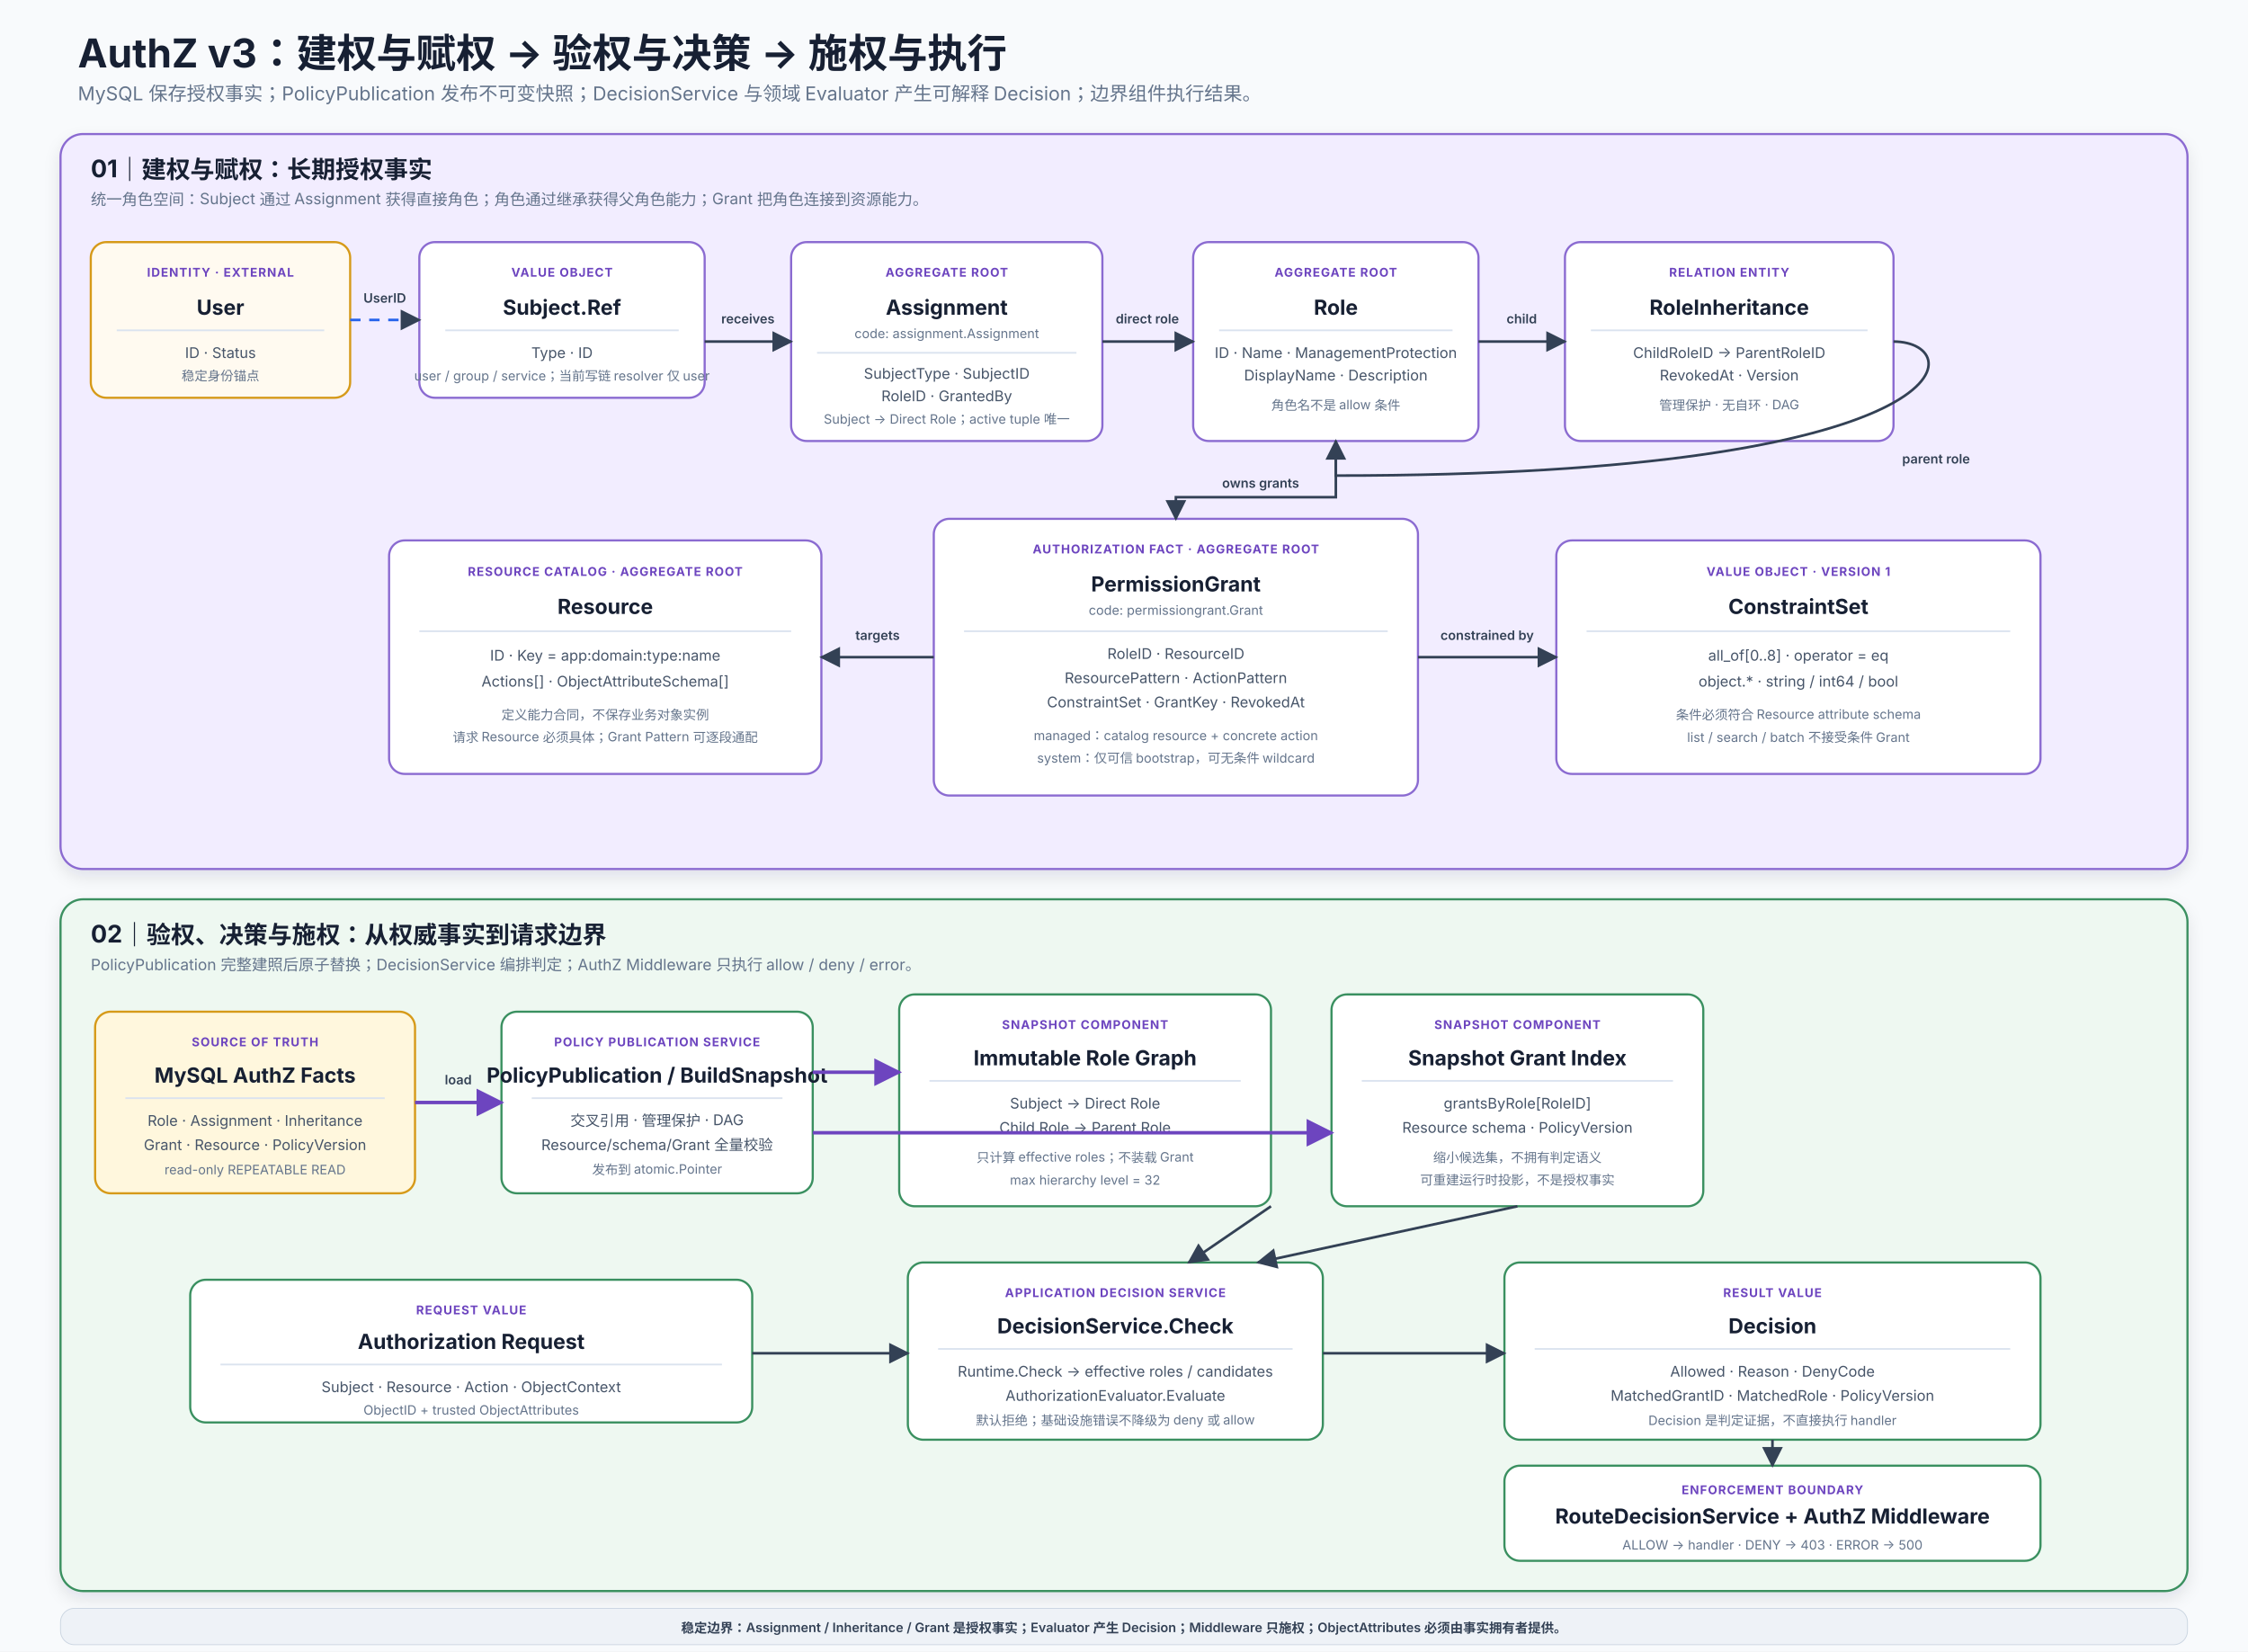
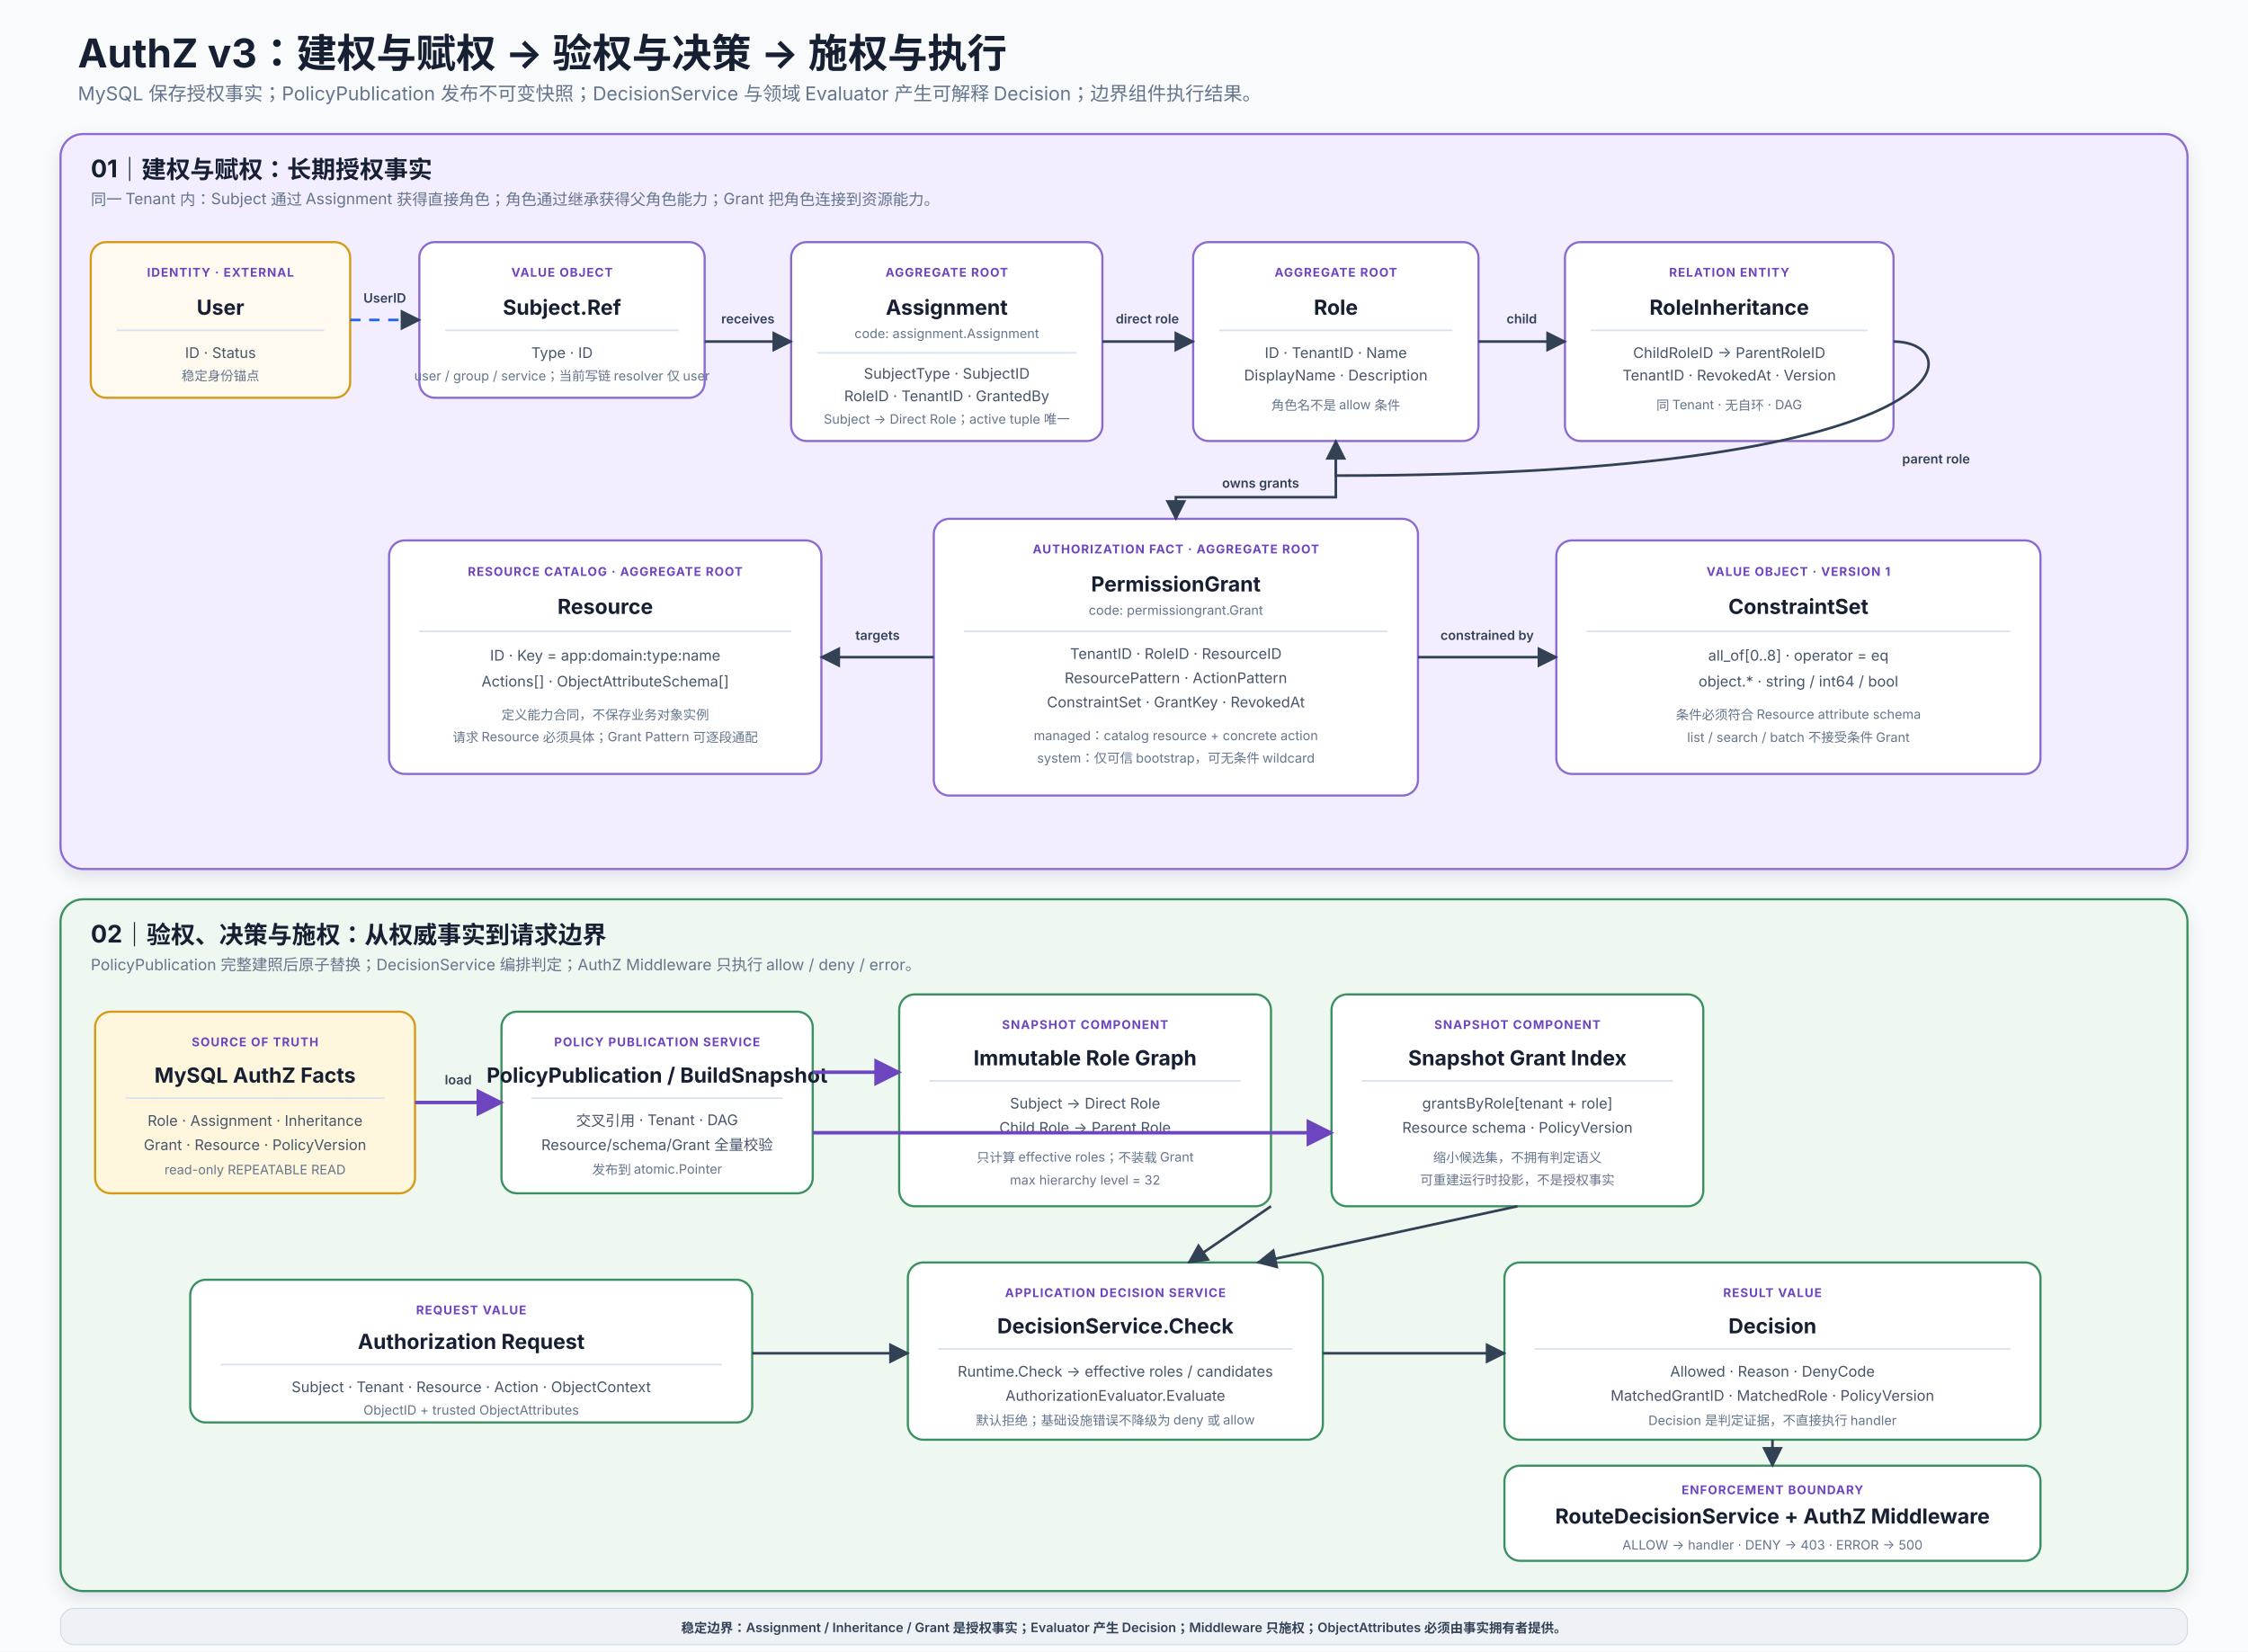
<svg xmlns="http://www.w3.org/2000/svg" width="2600" height="1910" viewBox="0 0 2600 1910" role="img" aria-labelledby="title desc">
  <defs>
    <marker id="arrow" viewBox="0 0 10 10" refX="9" refY="5" markerWidth="8" markerHeight="8" orient="auto-start-reverse">
      <path d="M 0 0 L 10 5 L 0 10 z" fill="#334155" />
    </marker>
    <marker id="purpleArrow" viewBox="0 0 10 10" refX="9" refY="5" markerWidth="8" markerHeight="8" orient="auto-start-reverse">
      <path d="M 0 0 L 10 5 L 0 10 z" fill="#6d45bf" />
    </marker>
    <filter id="shadow" x="-10%" y="-10%" width="120%" height="130%">
      <feDropShadow dx="0" dy="8" stdDeviation="9" flood-color="#172033" flood-opacity="0.10" />
    </filter>
    <style>
      .bg{fill:#f8fafc}.title{font:700 46px -apple-system,BlinkMacSystemFont,"Segoe UI","PingFang SC",sans-serif;fill:#172033}.subtitle{font:400 22px -apple-system,BlinkMacSystemFont,"Segoe UI","PingFang SC",sans-serif;fill:#64748b}.section{font:700 28px -apple-system,BlinkMacSystemFont,"Segoe UI","PingFang SC",sans-serif;fill:#172033}.sectionSub{font:400 18px -apple-system,BlinkMacSystemFont,"Segoe UI","PingFang SC",sans-serif;fill:#64748b}.boxTitle{font:700 24px -apple-system,BlinkMacSystemFont,"Segoe UI","PingFang SC",sans-serif;fill:#172033}.stereo{font:700 14px -apple-system,BlinkMacSystemFont,"Segoe UI","PingFang SC",sans-serif;letter-spacing:1px;fill:#6d45bf}.field{font:400 17px -apple-system,BlinkMacSystemFont,"Segoe UI","PingFang SC",sans-serif;fill:#475569}.note{font:400 15px -apple-system,BlinkMacSystemFont,"Segoe UI","PingFang SC",sans-serif;fill:#64748b}.edge{stroke:#334155;stroke-width:3;fill:none;marker-end:url(#arrow)}.dashed{stroke:#2563eb;stroke-width:3;stroke-dasharray:12 10;fill:none;marker-end:url(#arrow)}.compile{stroke:#6d45bf;stroke-width:4;fill:none;marker-end:url(#purpleArrow)}.edgeLabel{font:600 15px -apple-system,BlinkMacSystemFont,"Segoe UI","PingFang SC",sans-serif;fill:#334155}.card{fill:#fff;stroke:#8b6bd1;stroke-width:2.5;rx:18}.factBand{fill:#f2edff;stroke:#8b6bd1;stroke-width:2.5;rx:26}.runtimeBand{fill:#eef8f1;stroke:#3a9060;stroke-width:2.5;rx:26}.runtimeCard{fill:#fff;stroke:#3a9060;stroke-width:2.5;rx:18}.external{fill:#fffaf0;stroke:#d69a19;stroke-width:2.5;rx:18}.source{fill:#fff7dd;stroke:#d69a19;stroke-width:2.5;rx:18}.divider{stroke:#dbe3ef;stroke-width:2}
    </style>
  </defs>
  <rect class="bg" width="2600" height="1910" />
  <text x="90" y="78" class="title">AuthZ v3：建权与赋权 → 验权与决策 → 施权与执行</text>
  <text x="90" y="116" class="subtitle">MySQL 保存授权事实；PolicyPublication 发布不可变快照；DecisionService 与领域 Evaluator 产生可解释 Decision；边界组件执行结果。</text>
  <rect x="70" y="155" width="2460" height="850" class="factBand" filter="url(#shadow)" />
  <text x="105" y="205" class="section">01｜建权与赋权：长期授权事实</text>
-   <text x="105" y="237" class="sectionSub">统一角色空间：Subject 通过 Assignment 获得直接角色；角色通过继承获得父角色能力；Grant 把角色连接到资源能力。</text>
+   <text x="105" y="237" class="sectionSub">同一 Tenant 内：Subject 通过 Assignment 获得直接角色；角色通过继承获得父角色能力；Grant 把角色连接到资源能力。</text>
  <rect x="105" y="280" width="300" height="180" class="external" />
  <text x="255" y="320" text-anchor="middle" class="stereo">IDENTITY · EXTERNAL</text>
  <text x="255" y="364" text-anchor="middle" class="boxTitle">User</text>
  <line x1="135" y1="382" x2="375" y2="382" class="divider" />
  <text x="255" y="414" text-anchor="middle" class="field">ID · Status</text>
  <text x="255" y="440" text-anchor="middle" class="note">稳定身份锚点</text>
  <rect x="485" y="280" width="330" height="180" class="card" />
  <text x="650" y="320" text-anchor="middle" class="stereo">VALUE OBJECT</text>
  <text x="650" y="364" text-anchor="middle" class="boxTitle">Subject.Ref</text>
  <line x1="515" y1="382" x2="785" y2="382" class="divider" />
  <text x="650" y="414" text-anchor="middle" class="field">Type · ID</text>
  <text x="650" y="440" text-anchor="middle" class="note">user / group / service；当前写链 resolver 仅 user</text>
  <rect x="915" y="280" width="360" height="230" class="card" />
  <text x="1095" y="320" text-anchor="middle" class="stereo">AGGREGATE ROOT</text>
  <text x="1095" y="364" text-anchor="middle" class="boxTitle">Assignment</text>
  <text x="1095" y="391" text-anchor="middle" class="note">code: assignment.Assignment</text>
  <line x1="945" y1="408" x2="1245" y2="408" class="divider" />
  <text x="1095" y="438" text-anchor="middle" class="field">SubjectType · SubjectID</text>
-   <text x="1095" y="464" text-anchor="middle" class="field">RoleID · GrantedBy</text>
+   <text x="1095" y="464" text-anchor="middle" class="field">RoleID · TenantID · GrantedBy</text>
  <text x="1095" y="490" text-anchor="middle" class="note">Subject → Direct Role；active tuple 唯一</text>
  <rect x="1380" y="280" width="330" height="230" class="card" />
  <text x="1545" y="320" text-anchor="middle" class="stereo">AGGREGATE ROOT</text>
  <text x="1545" y="364" text-anchor="middle" class="boxTitle">Role</text>
  <line x1="1410" y1="382" x2="1680" y2="382" class="divider" />
-   <text x="1545" y="414" text-anchor="middle" class="field">ID · Name · ManagementProtection</text>
+   <text x="1545" y="414" text-anchor="middle" class="field">ID · TenantID · Name</text>
  <text x="1545" y="440" text-anchor="middle" class="field">DisplayName · Description</text>
  <text x="1545" y="474" text-anchor="middle" class="note">角色名不是 allow 条件</text>
  <rect x="1810" y="280" width="380" height="230" class="card" />
  <text x="2000" y="320" text-anchor="middle" class="stereo">RELATION ENTITY</text>
  <text x="2000" y="364" text-anchor="middle" class="boxTitle">RoleInheritance</text>
  <line x1="1840" y1="382" x2="2160" y2="382" class="divider" />
  <text x="2000" y="414" text-anchor="middle" class="field">ChildRoleID → ParentRoleID</text>
-   <text x="2000" y="440" text-anchor="middle" class="field">RevokedAt · Version</text>
-   <text x="2000" y="474" text-anchor="middle" class="note">管理保护 · 无自环 · DAG</text>
+   <text x="2000" y="440" text-anchor="middle" class="field">TenantID · RevokedAt · Version</text>
+   <text x="2000" y="474" text-anchor="middle" class="note">同 Tenant · 无自环 · DAG</text>
  <path d="M405 370 L485 370" class="dashed" />
  <text x="445" y="350" text-anchor="middle" class="edgeLabel">UserID</text>
  <path d="M815 395 L915 395" class="edge" />
  <text x="865" y="374" text-anchor="middle" class="edgeLabel">receives</text>
  <path d="M1275 395 L1380 395" class="edge" />
  <text x="1327" y="374" text-anchor="middle" class="edgeLabel">direct role</text>
  <path d="M1710 395 L1810 395" class="edge" />
  <text x="1760" y="374" text-anchor="middle" class="edgeLabel">child</text>
  <path d="M2190 395 C2280 395 2280 550 1545 550 L1545 510" class="edge" />
  <text x="2200" y="536" class="edgeLabel">parent role</text>
  <rect x="450" y="625" width="500" height="270" class="card" />
  <text x="700" y="666" text-anchor="middle" class="stereo">RESOURCE CATALOG · AGGREGATE ROOT</text>
  <text x="700" y="710" text-anchor="middle" class="boxTitle">Resource</text>
  <line x1="485" y1="730" x2="915" y2="730" class="divider" />
  <text x="700" y="764" text-anchor="middle" class="field">ID · Key = app:domain:type:name</text>
  <text x="700" y="794" text-anchor="middle" class="field">Actions[] · ObjectAttributeSchema[]</text>
  <text x="700" y="832" text-anchor="middle" class="note">定义能力合同，不保存业务对象实例</text>
  <text x="700" y="858" text-anchor="middle" class="note">请求 Resource 必须具体；Grant Pattern 可逐段通配</text>
  <rect x="1080" y="600" width="560" height="320" class="card" />
  <text x="1360" y="640" text-anchor="middle" class="stereo">AUTHORIZATION FACT · AGGREGATE ROOT</text>
  <text x="1360" y="684" text-anchor="middle" class="boxTitle">PermissionGrant</text>
  <text x="1360" y="711" text-anchor="middle" class="note">code: permissiongrant.Grant</text>
  <line x1="1115" y1="730" x2="1605" y2="730" class="divider" />
-   <text x="1360" y="762" text-anchor="middle" class="field">RoleID · ResourceID</text>
+   <text x="1360" y="762" text-anchor="middle" class="field">TenantID · RoleID · ResourceID</text>
  <text x="1360" y="790" text-anchor="middle" class="field">ResourcePattern · ActionPattern</text>
  <text x="1360" y="818" text-anchor="middle" class="field">ConstraintSet · GrantKey · RevokedAt</text>
  <text x="1360" y="856" text-anchor="middle" class="note">managed：catalog resource + concrete action</text>
  <text x="1360" y="882" text-anchor="middle" class="note">system：仅可信 bootstrap，可无条件 wildcard</text>
  <rect x="1800" y="625" width="560" height="270" class="card" />
  <text x="2080" y="666" text-anchor="middle" class="stereo">VALUE OBJECT · VERSION 1</text>
  <text x="2080" y="710" text-anchor="middle" class="boxTitle">ConstraintSet</text>
  <line x1="1835" y1="730" x2="2325" y2="730" class="divider" />
  <text x="2080" y="764" text-anchor="middle" class="field">all_of[0..8] · operator = eq</text>
  <text x="2080" y="794" text-anchor="middle" class="field">object.* · string / int64 / bool</text>
  <text x="2080" y="832" text-anchor="middle" class="note">条件必须符合 Resource attribute schema</text>
  <text x="2080" y="858" text-anchor="middle" class="note">list / search / batch 不接受条件 Grant</text>
  <path d="M1545 510 L1545 575 L1360 575 L1360 600" class="edge" />
  <text x="1458" y="564" text-anchor="middle" class="edgeLabel">owns grants</text>
  <path d="M1080 760 L950 760" class="edge" />
  <text x="1015" y="740" text-anchor="middle" class="edgeLabel">targets</text>
  <path d="M1640 760 L1800 760" class="edge" />
  <text x="1720" y="740" text-anchor="middle" class="edgeLabel">constrained by</text>
  <rect x="70" y="1040" width="2460" height="800" class="runtimeBand" filter="url(#shadow)" />
  <text x="105" y="1090" class="section">02｜验权、决策与施权：从权威事实到请求边界</text>
  <text x="105" y="1122" class="sectionSub">PolicyPublication 完整建照后原子替换；DecisionService 编排判定；AuthZ Middleware 只执行 allow / deny / error。</text>
  <rect x="110" y="1170" width="370" height="210" class="source" />
  <text x="295" y="1210" text-anchor="middle" class="stereo">SOURCE OF TRUTH</text>
  <text x="295" y="1252" text-anchor="middle" class="boxTitle">MySQL AuthZ Facts</text>
  <line x1="145" y1="1270" x2="445" y2="1270" class="divider" />
  <text x="295" y="1302" text-anchor="middle" class="field">Role · Assignment · Inheritance</text>
  <text x="295" y="1330" text-anchor="middle" class="field">Grant · Resource · PolicyVersion</text>
  <text x="295" y="1358" text-anchor="middle" class="note">read-only REPEATABLE READ</text>
  <rect x="580" y="1170" width="360" height="210" class="runtimeCard" />
  <text x="760" y="1210" text-anchor="middle" class="stereo">POLICY PUBLICATION SERVICE</text>
  <text x="760" y="1252" text-anchor="middle" class="boxTitle">PolicyPublication / BuildSnapshot</text>
  <line x1="615" y1="1270" x2="905" y2="1270" class="divider" />
-   <text x="760" y="1302" text-anchor="middle" class="field">交叉引用 · 管理保护 · DAG</text>
+   <text x="760" y="1302" text-anchor="middle" class="field">交叉引用 · Tenant · DAG</text>
  <text x="760" y="1330" text-anchor="middle" class="field">Resource/schema/Grant 全量校验</text>
  <text x="760" y="1358" text-anchor="middle" class="note">发布到 atomic.Pointer</text>
  <rect x="1040" y="1150" width="430" height="245" class="runtimeCard" />
  <text x="1255" y="1190" text-anchor="middle" class="stereo">SNAPSHOT COMPONENT</text>
  <text x="1255" y="1232" text-anchor="middle" class="boxTitle">Immutable Role Graph</text>
  <line x1="1075" y1="1250" x2="1435" y2="1250" class="divider" />
  <text x="1255" y="1282" text-anchor="middle" class="field">Subject → Direct Role</text>
  <text x="1255" y="1310" text-anchor="middle" class="field">Child Role → Parent Role</text>
  <text x="1255" y="1344" text-anchor="middle" class="note">只计算 effective roles；不装载 Grant</text>
  <text x="1255" y="1370" text-anchor="middle" class="note">max hierarchy level = 32</text>
  <rect x="1540" y="1150" width="430" height="245" class="runtimeCard" />
  <text x="1755" y="1190" text-anchor="middle" class="stereo">SNAPSHOT COMPONENT</text>
  <text x="1755" y="1232" text-anchor="middle" class="boxTitle">Snapshot Grant Index</text>
  <line x1="1575" y1="1250" x2="1935" y2="1250" class="divider" />
-   <text x="1755" y="1282" text-anchor="middle" class="field">grantsByRole[RoleID]</text>
+   <text x="1755" y="1282" text-anchor="middle" class="field">grantsByRole[tenant + role]</text>
  <text x="1755" y="1310" text-anchor="middle" class="field">Resource schema · PolicyVersion</text>
  <text x="1755" y="1344" text-anchor="middle" class="note">缩小候选集，不拥有判定语义</text>
  <text x="1755" y="1370" text-anchor="middle" class="note">可重建运行时投影，不是授权事实</text>
  <path d="M480 1275 L580 1275" class="compile" />
  <text x="530" y="1254" text-anchor="middle" class="edgeLabel">load</text>
  <path d="M940 1240 L1040 1240" class="compile" />
  <path d="M940 1310 L1540 1310" class="compile" />
  <rect x="220" y="1480" width="650" height="165" class="runtimeCard" />
  <text x="545" y="1520" text-anchor="middle" class="stereo">REQUEST VALUE</text>
  <text x="545" y="1560" text-anchor="middle" class="boxTitle">Authorization Request</text>
  <line x1="255" y1="1578" x2="835" y2="1578" class="divider" />
-   <text x="545" y="1610" text-anchor="middle" class="field">Subject · Resource · Action · ObjectContext</text>
+   <text x="545" y="1610" text-anchor="middle" class="field">Subject · Tenant · Resource · Action · ObjectContext</text>
  <text x="545" y="1636" text-anchor="middle" class="note">ObjectID + trusted ObjectAttributes</text>
  <rect x="1050" y="1460" width="480" height="205" class="runtimeCard" />
  <text x="1290" y="1500" text-anchor="middle" class="stereo">APPLICATION DECISION SERVICE</text>
  <text x="1290" y="1542" text-anchor="middle" class="boxTitle">DecisionService.Check</text>
  <line x1="1085" y1="1560" x2="1495" y2="1560" class="divider" />
  <text x="1290" y="1592" text-anchor="middle" class="field">Runtime.Check → effective roles / candidates</text>
  <text x="1290" y="1620" text-anchor="middle" class="field">AuthorizationEvaluator.Evaluate</text>
  <text x="1290" y="1648" text-anchor="middle" class="note">默认拒绝；基础设施错误不降级为 deny 或 allow</text>
  <rect x="1740" y="1460" width="620" height="205" class="runtimeCard" />
  <text x="2050" y="1500" text-anchor="middle" class="stereo">RESULT VALUE</text>
  <text x="2050" y="1542" text-anchor="middle" class="boxTitle">Decision</text>
  <line x1="1775" y1="1560" x2="2325" y2="1560" class="divider" />
  <text x="2050" y="1592" text-anchor="middle" class="field">Allowed · Reason · DenyCode</text>
  <text x="2050" y="1620" text-anchor="middle" class="field">MatchedGrantID · MatchedRole · PolicyVersion</text>
  <text x="2050" y="1648" text-anchor="middle" class="note">Decision 是判定证据，不直接执行 handler</text>
  <path d="M870 1565 L1050 1565" class="edge" />
  <path d="M1470 1395 L1375 1460" class="edge" />
  <path d="M1755 1395 L1455 1460" class="edge" />
  <path d="M1530 1565 L1740 1565" class="edge" />
  <rect x="1740" y="1695" width="620" height="110" class="runtimeCard" />
  <text x="2050" y="1728" text-anchor="middle" class="stereo">ENFORCEMENT BOUNDARY</text>
  <text x="2050" y="1762" text-anchor="middle" class="boxTitle">RouteDecisionService + AuthZ Middleware</text>
  <text x="2050" y="1792" text-anchor="middle" class="note">ALLOW → handler · DENY → 403 · ERROR → 500</text>
  <path d="M2050 1665 L2050 1695" class="edge" />
  <rect x="70" y="1860" width="2460" height="42" rx="16" fill="#eef2f7" stroke="#cbd5e1" />
  <text x="1300" y="1888" text-anchor="middle" class="edgeLabel">稳定边界：Assignment / Inheritance / Grant 是授权事实；Evaluator 产生 Decision；Middleware 只施权；ObjectAttributes 必须由事实拥有者提供。</text>
</svg>
